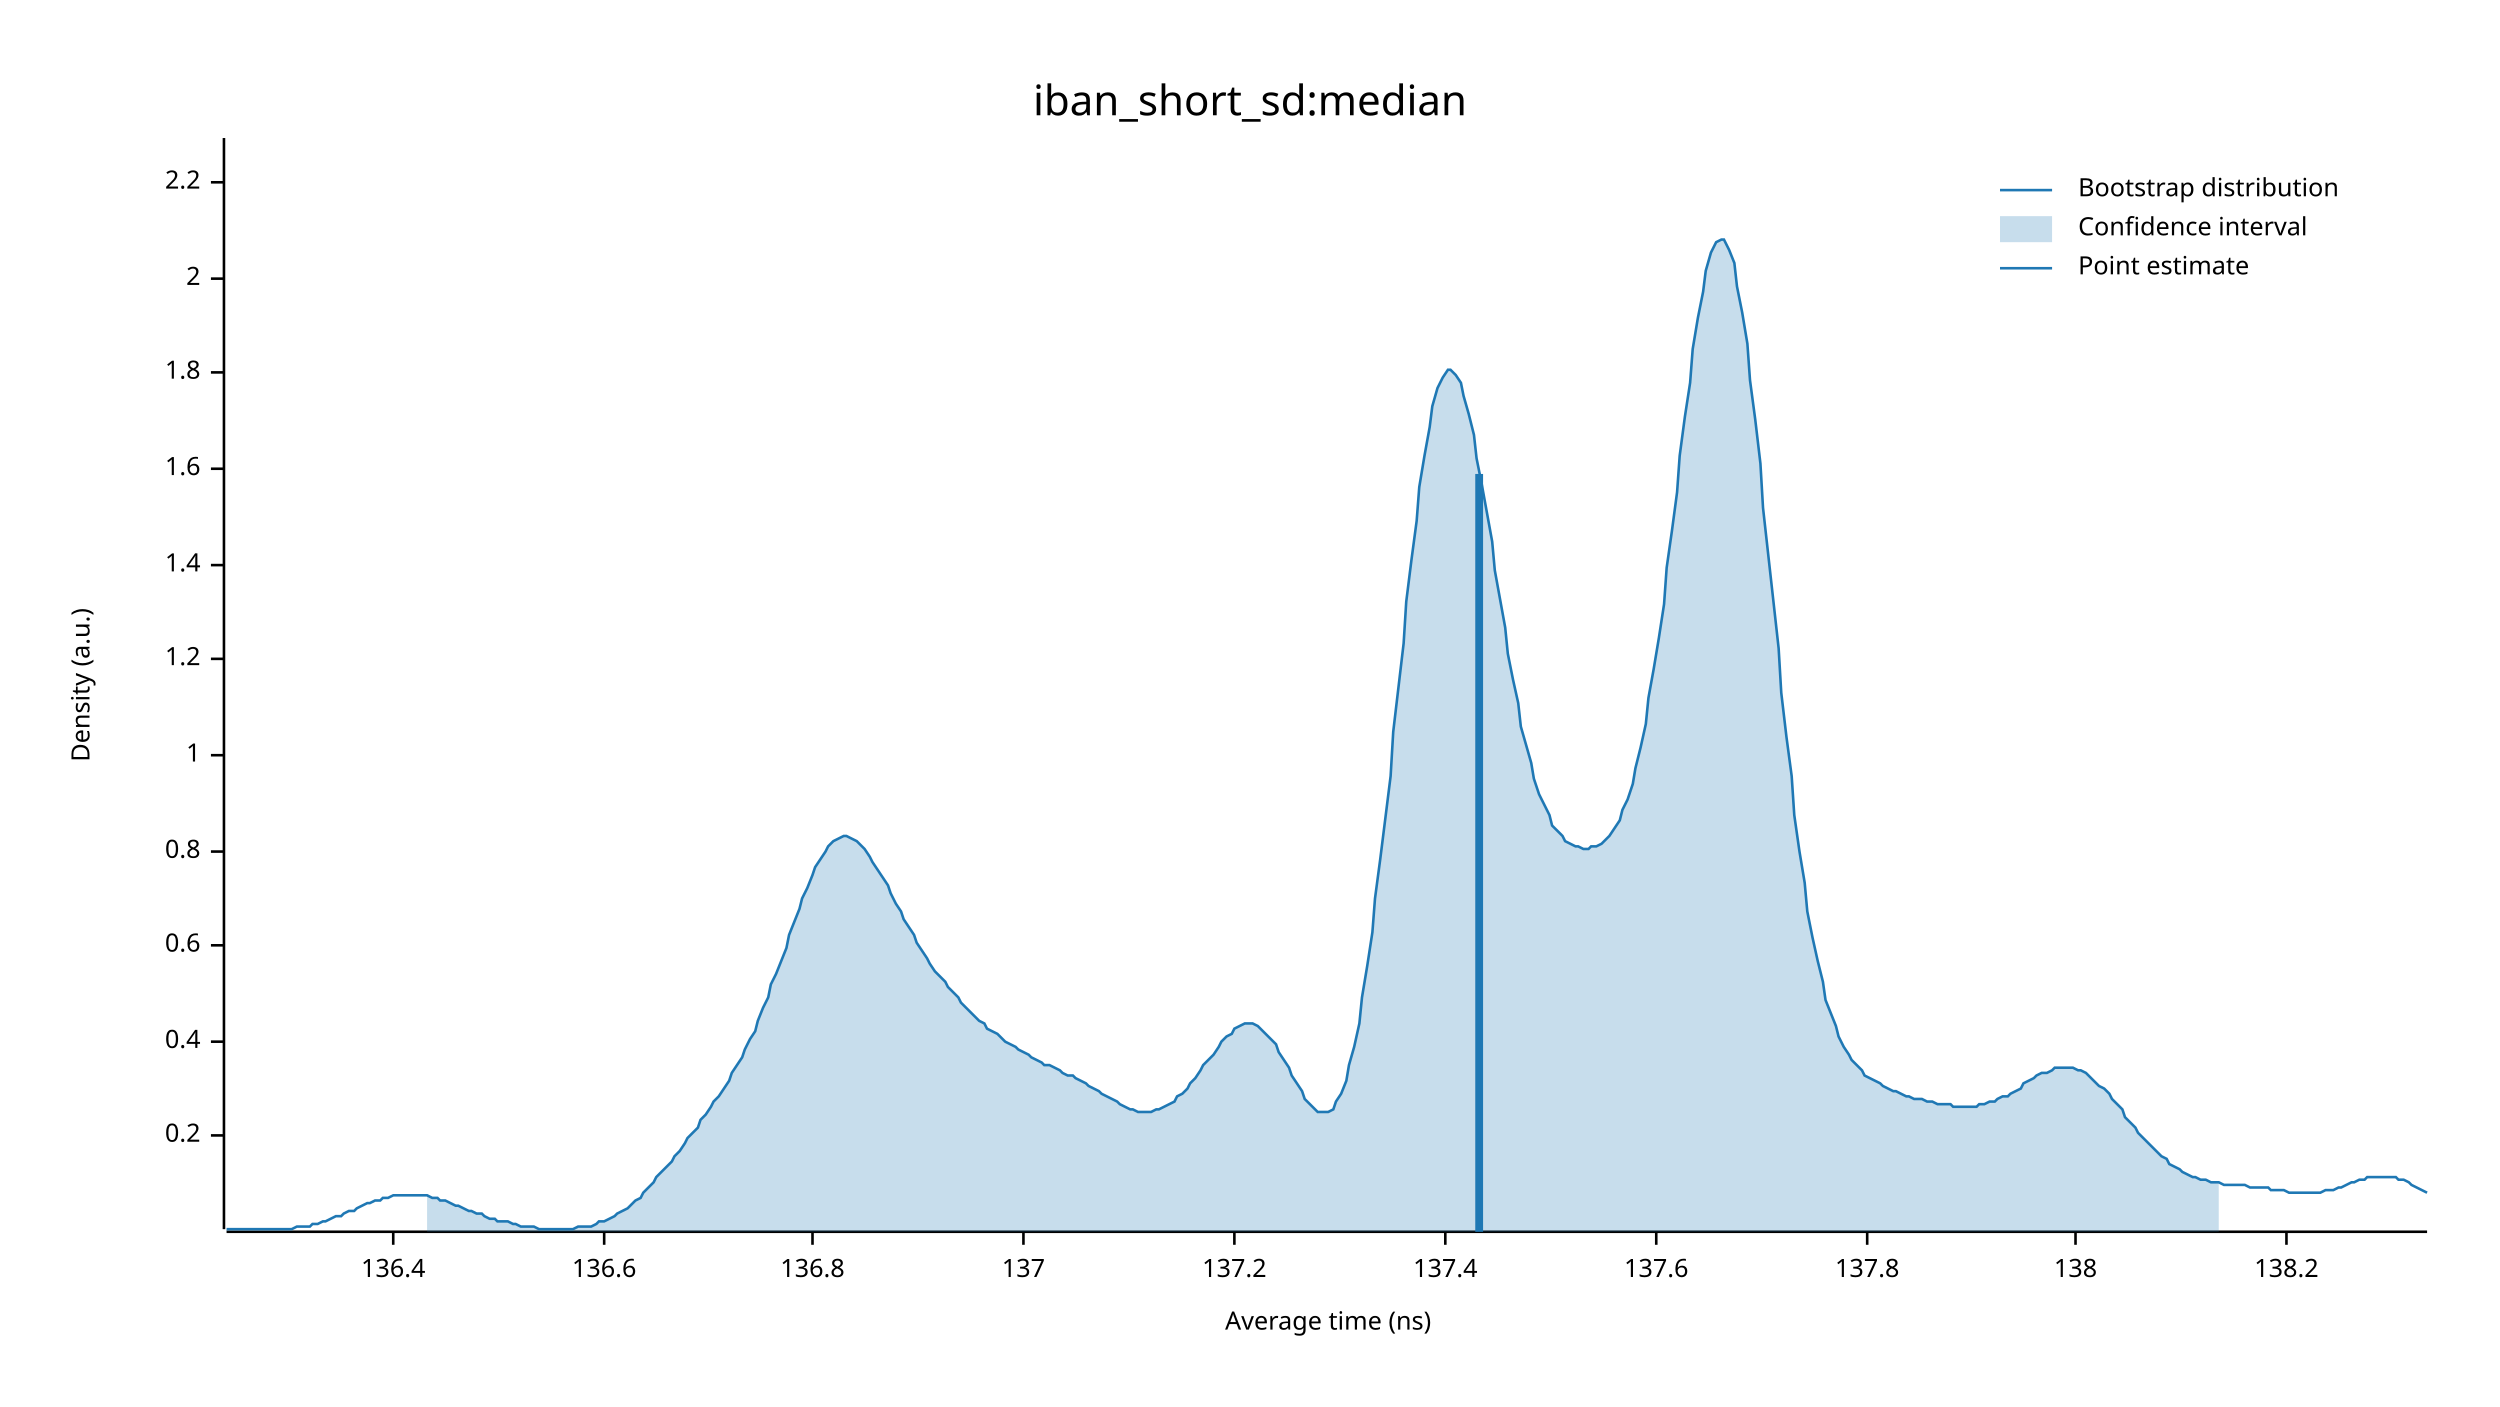
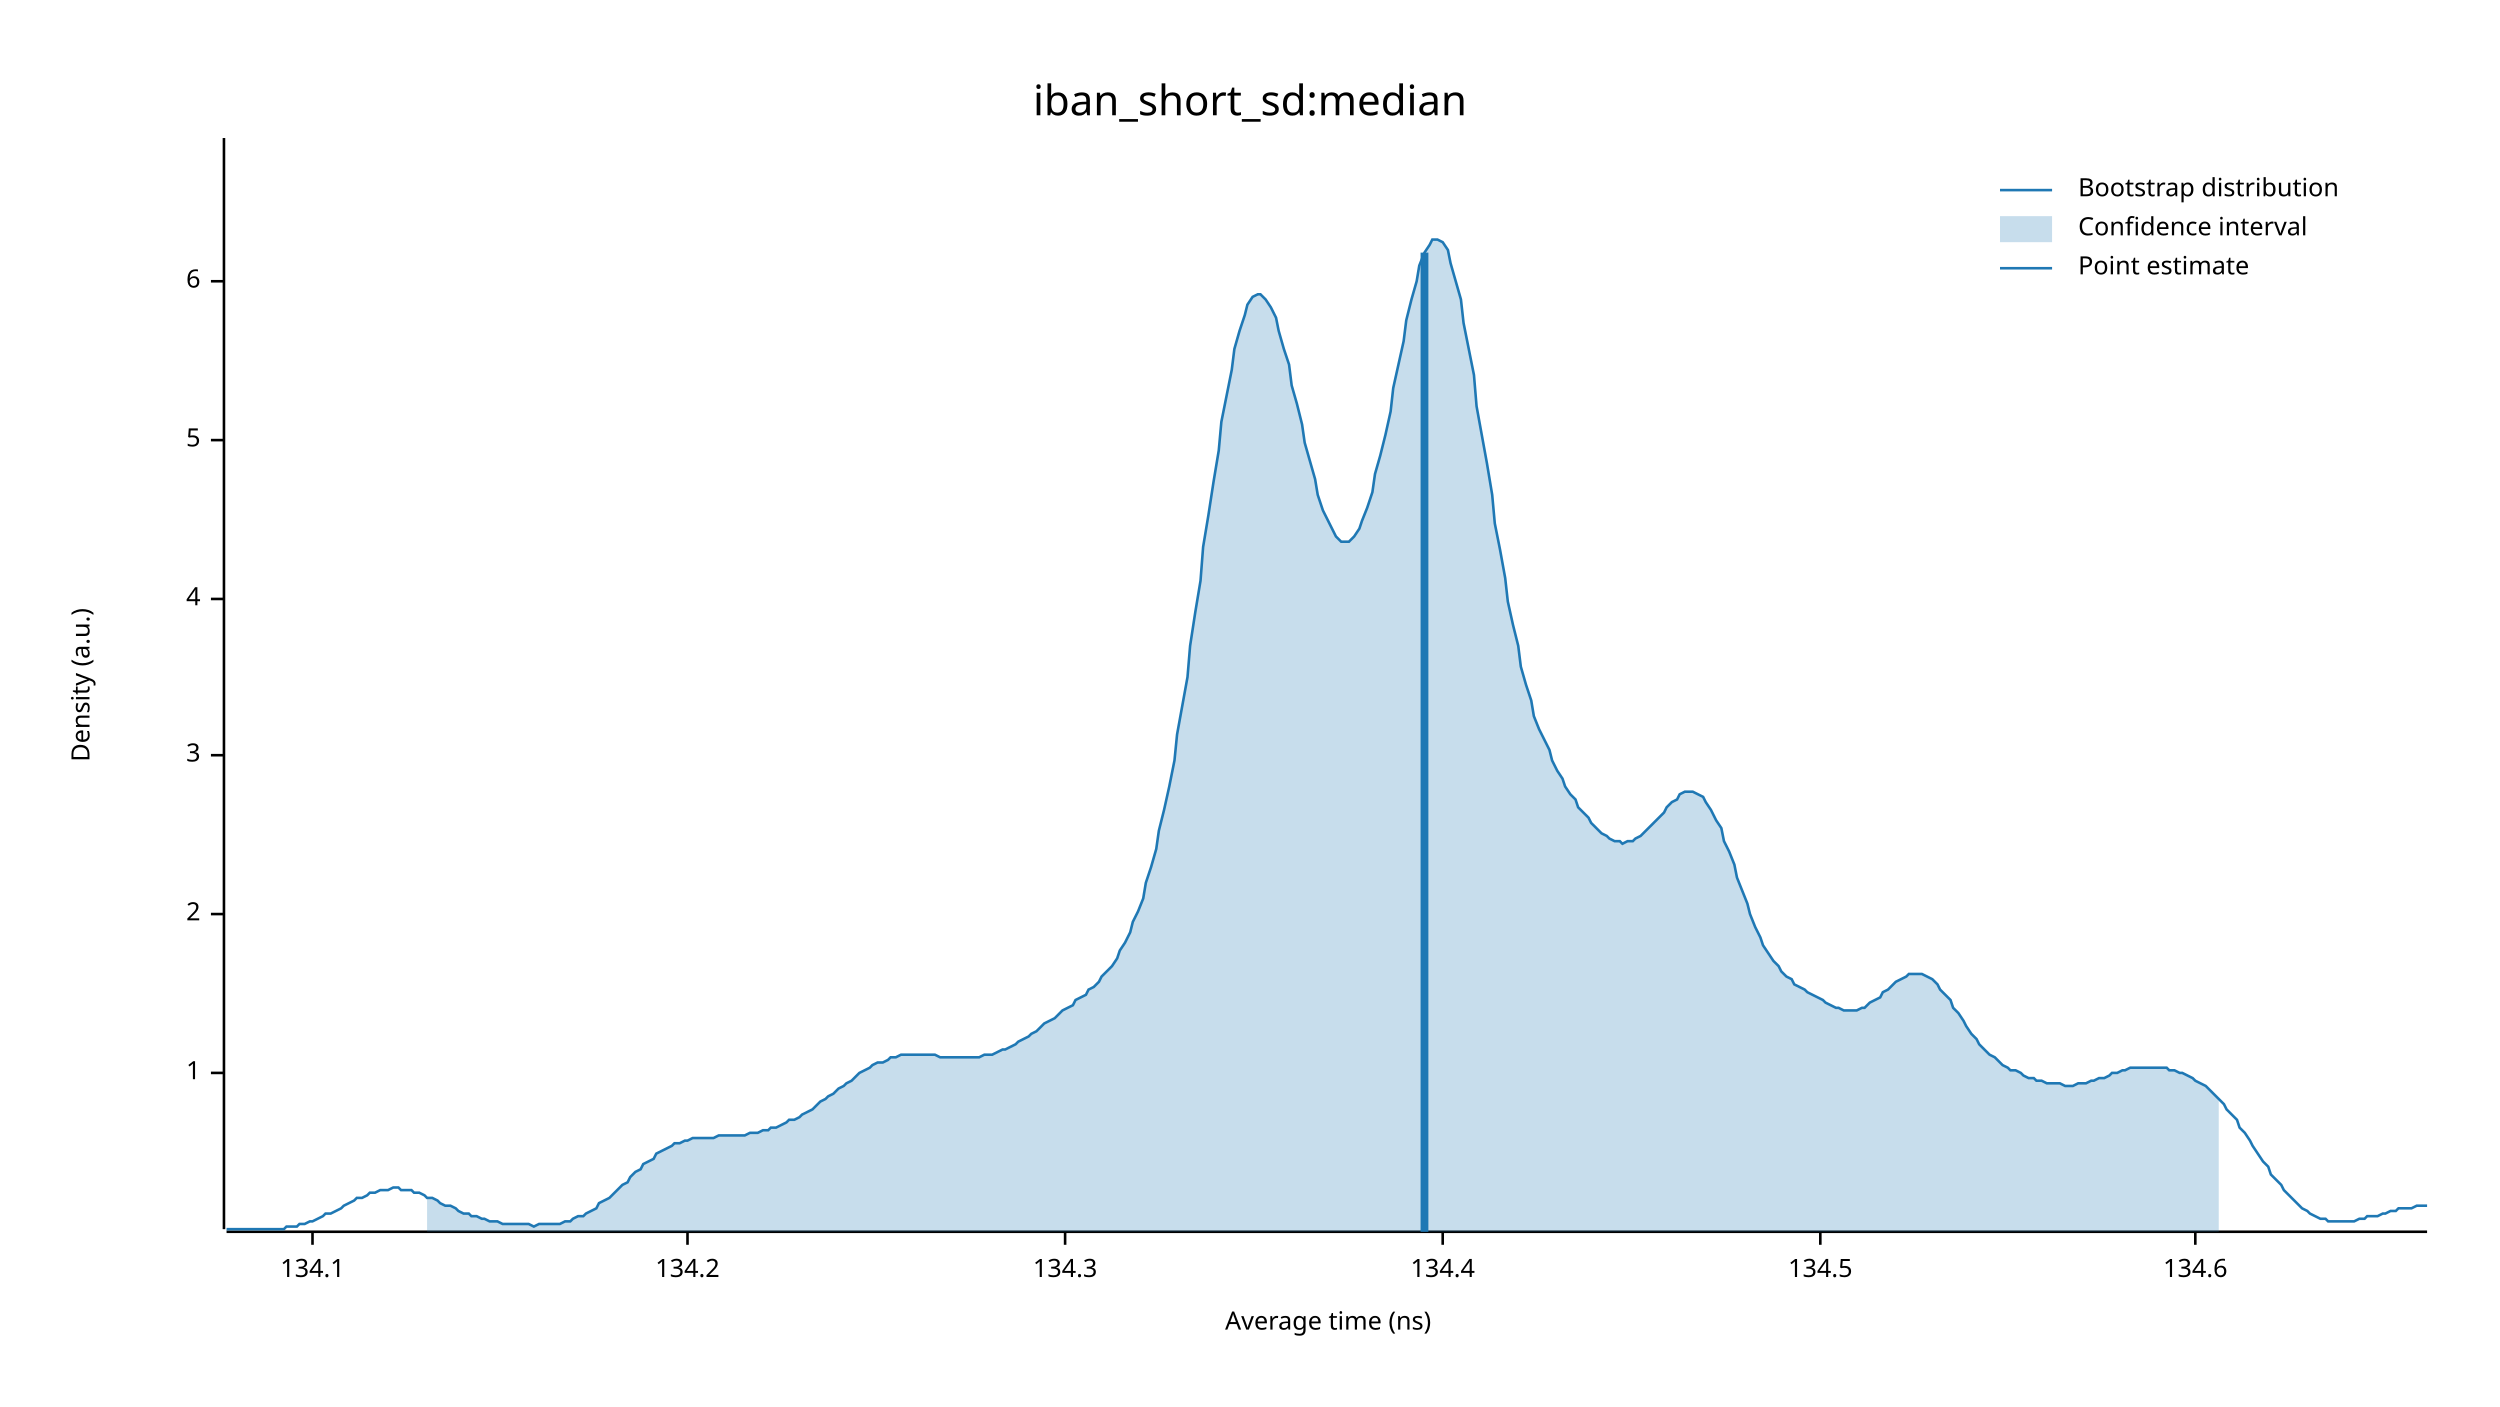
<svg xmlns="http://www.w3.org/2000/svg" width="960" height="540" viewBox="0 0 960 540">
  <text x="480" y="32" dy="0.76em" text-anchor="middle" font-family="sans-serif" font-size="16.129" opacity="1" fill="#000000">
iban_short_sd:median
</text>
  <text x="27" y="263" dy="0.76em" text-anchor="middle" font-family="sans-serif" font-size="9.677" opacity="1" fill="#000000" transform="rotate(270, 27, 263)">
Density (a.u.)
</text>
  <text x="510" y="513" dy="-0.5ex" text-anchor="middle" font-family="sans-serif" font-size="9.677" opacity="1" fill="#000000">
Average time (ns)
</text>
  <polyline fill="none" opacity="1" stroke="#000000" stroke-width="1" points="86,53 86,472 " />
-   <text x="77" y="436" dy="0.5ex" text-anchor="end" font-family="sans-serif" font-size="9.677" opacity="1" fill="#000000">
- 0.2
- </text>
-   <polyline fill="none" opacity="1" stroke="#000000" stroke-width="1" points="81,436 86,436 " />
-   <text x="77" y="400" dy="0.5ex" text-anchor="end" font-family="sans-serif" font-size="9.677" opacity="1" fill="#000000">
- 0.4
- </text>
-   <polyline fill="none" opacity="1" stroke="#000000" stroke-width="1" points="81,400 86,400 " />
-   <text x="77" y="363" dy="0.5ex" text-anchor="end" font-family="sans-serif" font-size="9.677" opacity="1" fill="#000000">
- 0.6
- </text>
-   <polyline fill="none" opacity="1" stroke="#000000" stroke-width="1" points="81,363 86,363 " />
-   <text x="77" y="327" dy="0.5ex" text-anchor="end" font-family="sans-serif" font-size="9.677" opacity="1" fill="#000000">
- 0.8
- </text>
-   <polyline fill="none" opacity="1" stroke="#000000" stroke-width="1" points="81,327 86,327 " />
-   <text x="77" y="290" dy="0.5ex" text-anchor="end" font-family="sans-serif" font-size="9.677" opacity="1" fill="#000000">
+   <text x="77" y="412" dy="0.5ex" text-anchor="end" font-family="sans-serif" font-size="9.677" opacity="1" fill="#000000">
1
</text>
-   <polyline fill="none" opacity="1" stroke="#000000" stroke-width="1" points="81,290 86,290 " />
-   <text x="77" y="253" dy="0.5ex" text-anchor="end" font-family="sans-serif" font-size="9.677" opacity="1" fill="#000000">
- 1.2
- </text>
-   <polyline fill="none" opacity="1" stroke="#000000" stroke-width="1" points="81,253 86,253 " />
-   <text x="77" y="217" dy="0.5ex" text-anchor="end" font-family="sans-serif" font-size="9.677" opacity="1" fill="#000000">
- 1.4
- </text>
-   <polyline fill="none" opacity="1" stroke="#000000" stroke-width="1" points="81,217 86,217 " />
-   <text x="77" y="180" dy="0.5ex" text-anchor="end" font-family="sans-serif" font-size="9.677" opacity="1" fill="#000000">
- 1.6
- </text>
-   <polyline fill="none" opacity="1" stroke="#000000" stroke-width="1" points="81,180 86,180 " />
-   <text x="77" y="143" dy="0.5ex" text-anchor="end" font-family="sans-serif" font-size="9.677" opacity="1" fill="#000000">
- 1.8
- </text>
-   <polyline fill="none" opacity="1" stroke="#000000" stroke-width="1" points="81,143 86,143 " />
-   <text x="77" y="107" dy="0.5ex" text-anchor="end" font-family="sans-serif" font-size="9.677" opacity="1" fill="#000000">
+   <polyline fill="none" opacity="1" stroke="#000000" stroke-width="1" points="81,412 86,412 " />
+   <text x="77" y="351" dy="0.5ex" text-anchor="end" font-family="sans-serif" font-size="9.677" opacity="1" fill="#000000">
2
</text>
-   <polyline fill="none" opacity="1" stroke="#000000" stroke-width="1" points="81,107 86,107 " />
-   <text x="77" y="70" dy="0.5ex" text-anchor="end" font-family="sans-serif" font-size="9.677" opacity="1" fill="#000000">
- 2.2
+   <polyline fill="none" opacity="1" stroke="#000000" stroke-width="1" points="81,351 86,351 " />
+   <text x="77" y="290" dy="0.5ex" text-anchor="end" font-family="sans-serif" font-size="9.677" opacity="1" fill="#000000">
+ 3
</text>
-   <polyline fill="none" opacity="1" stroke="#000000" stroke-width="1" points="81,70 86,70 " />
+   <polyline fill="none" opacity="1" stroke="#000000" stroke-width="1" points="81,290 86,290 " />
+   <text x="77" y="230" dy="0.5ex" text-anchor="end" font-family="sans-serif" font-size="9.677" opacity="1" fill="#000000">
+ 4
+ </text>
+   <polyline fill="none" opacity="1" stroke="#000000" stroke-width="1" points="81,230 86,230 " />
+   <text x="77" y="169" dy="0.5ex" text-anchor="end" font-family="sans-serif" font-size="9.677" opacity="1" fill="#000000">
+ 5
+ </text>
+   <polyline fill="none" opacity="1" stroke="#000000" stroke-width="1" points="81,169 86,169 " />
+   <text x="77" y="108" dy="0.5ex" text-anchor="end" font-family="sans-serif" font-size="9.677" opacity="1" fill="#000000">
+ 6
+ </text>
+   <polyline fill="none" opacity="1" stroke="#000000" stroke-width="1" points="81,108 86,108 " />
  <polyline fill="none" opacity="1" stroke="#000000" stroke-width="1" points="87,473 932,473 " />
-   <text x="151" y="483" dy="0.76em" text-anchor="middle" font-family="sans-serif" font-size="9.677" opacity="1" fill="#000000">
- 136.4
+   <text x="120" y="483" dy="0.76em" text-anchor="middle" font-family="sans-serif" font-size="9.677" opacity="1" fill="#000000">
+ 134.1
</text>
-   <polyline fill="none" opacity="1" stroke="#000000" stroke-width="1" points="151,473 151,478 " />
-   <text x="232" y="483" dy="0.76em" text-anchor="middle" font-family="sans-serif" font-size="9.677" opacity="1" fill="#000000">
- 136.6
+   <polyline fill="none" opacity="1" stroke="#000000" stroke-width="1" points="120,473 120,478 " />
+   <text x="264" y="483" dy="0.76em" text-anchor="middle" font-family="sans-serif" font-size="9.677" opacity="1" fill="#000000">
+ 134.2
</text>
-   <polyline fill="none" opacity="1" stroke="#000000" stroke-width="1" points="232,473 232,478 " />
-   <text x="312" y="483" dy="0.76em" text-anchor="middle" font-family="sans-serif" font-size="9.677" opacity="1" fill="#000000">
- 136.8
+   <polyline fill="none" opacity="1" stroke="#000000" stroke-width="1" points="264,473 264,478 " />
+   <text x="409" y="483" dy="0.76em" text-anchor="middle" font-family="sans-serif" font-size="9.677" opacity="1" fill="#000000">
+ 134.3
</text>
-   <polyline fill="none" opacity="1" stroke="#000000" stroke-width="1" points="312,473 312,478 " />
-   <text x="393" y="483" dy="0.76em" text-anchor="middle" font-family="sans-serif" font-size="9.677" opacity="1" fill="#000000">
- 137
+   <polyline fill="none" opacity="1" stroke="#000000" stroke-width="1" points="409,473 409,478 " />
+   <text x="554" y="483" dy="0.76em" text-anchor="middle" font-family="sans-serif" font-size="9.677" opacity="1" fill="#000000">
+ 134.4
</text>
-   <polyline fill="none" opacity="1" stroke="#000000" stroke-width="1" points="393,473 393,478 " />
-   <text x="474" y="483" dy="0.76em" text-anchor="middle" font-family="sans-serif" font-size="9.677" opacity="1" fill="#000000">
- 137.2
+   <polyline fill="none" opacity="1" stroke="#000000" stroke-width="1" points="554,473 554,478 " />
+   <text x="699" y="483" dy="0.76em" text-anchor="middle" font-family="sans-serif" font-size="9.677" opacity="1" fill="#000000">
+ 134.5
</text>
-   <polyline fill="none" opacity="1" stroke="#000000" stroke-width="1" points="474,473 474,478 " />
-   <text x="555" y="483" dy="0.76em" text-anchor="middle" font-family="sans-serif" font-size="9.677" opacity="1" fill="#000000">
- 137.4
+   <polyline fill="none" opacity="1" stroke="#000000" stroke-width="1" points="699,473 699,478 " />
+   <text x="843" y="483" dy="0.76em" text-anchor="middle" font-family="sans-serif" font-size="9.677" opacity="1" fill="#000000">
+ 134.6
</text>
-   <polyline fill="none" opacity="1" stroke="#000000" stroke-width="1" points="555,473 555,478 " />
-   <text x="636" y="483" dy="0.76em" text-anchor="middle" font-family="sans-serif" font-size="9.677" opacity="1" fill="#000000">
- 137.6
- </text>
-   <polyline fill="none" opacity="1" stroke="#000000" stroke-width="1" points="636,473 636,478 " />
-   <text x="717" y="483" dy="0.76em" text-anchor="middle" font-family="sans-serif" font-size="9.677" opacity="1" fill="#000000">
- 137.8
- </text>
-   <polyline fill="none" opacity="1" stroke="#000000" stroke-width="1" points="717,473 717,478 " />
-   <text x="797" y="483" dy="0.76em" text-anchor="middle" font-family="sans-serif" font-size="9.677" opacity="1" fill="#000000">
- 138
- </text>
-   <polyline fill="none" opacity="1" stroke="#000000" stroke-width="1" points="797,473 797,478 " />
-   <text x="878" y="483" dy="0.76em" text-anchor="middle" font-family="sans-serif" font-size="9.677" opacity="1" fill="#000000">
- 138.2
- </text>
-   <polyline fill="none" opacity="1" stroke="#000000" stroke-width="1" points="878,473 878,478 " />
-   <polyline fill="none" opacity="1" stroke="#1F78B4" stroke-width="1" points="87,472 88,472 90,472 92,472 93,472 95,472 97,472 98,472 100,472 102,472 103,472 105,472 107,472 109,472 110,472 112,472 114,471 115,471 117,471 119,471 120,470 122,470 124,469 125,469 127,468 129,467 131,467 132,466 134,465 136,465 137,464 139,463 141,462 142,462 144,461 146,461 147,460 149,460 151,459 153,459 154,459 156,459 158,459 159,459 161,459 163,459 164,459 166,460 168,460 169,461 171,461 173,462 175,463 176,463 178,464 180,465 181,465 183,466 185,466 186,467 188,468 190,468 191,469 193,469 195,469 197,470 198,470 200,471 202,471 203,471 205,471 207,472 208,472 210,472 212,472 214,472 215,472 217,472 219,472 220,472 222,471 224,471 225,471 227,471 229,470 230,469 232,469 234,468 236,467 237,466 239,465 241,464 242,463 244,461 246,460 247,458 249,456 251,454 252,452 254,450 256,448 258,446 259,444 261,442 263,439 264,437 266,435 268,433 269,430 271,428 273,425 274,423 276,421 278,418 280,415 281,412 283,409 285,406 286,403 288,399 290,396 291,392 293,387 295,383 296,378 298,374 300,369 302,364 303,359 305,354 307,349 308,345 310,341 312,336 313,333 315,330 317,327 318,325 320,323 322,322 324,321 325,321 327,322 329,323 330,324 332,326 334,329 335,331 337,334 339,337 341,340 342,343 344,347 346,350 347,353 349,356 351,359 352,362 354,365 356,368 357,370 359,373 361,375 363,377 364,379 366,381 368,383 369,385 371,387 373,389 374,390 376,392 378,393 379,395 381,396 383,397 385,399 386,400 388,401 390,402 391,403 393,404 395,405 396,406 398,407 400,408 401,409 403,409 405,410 407,411 408,412 410,413 412,413 413,414 415,415 417,416 418,417 420,418 422,419 423,420 425,421 427,422 429,423 430,424 432,425 434,426 435,426 437,427 439,427 440,427 442,427 444,426 445,426 447,425 449,424 451,423 452,421 454,420 456,418 457,416 459,414 461,411 462,409 464,407 466,405 468,402 469,400 471,398 473,397 474,395 476,394 478,393 479,393 481,393 483,394 484,395 486,397 488,399 490,401 491,404 493,407 495,410 496,413 498,416 500,419 501,422 503,424 505,426 506,427 508,427 510,427 512,426 513,423 515,420 517,415 518,409 520,402 522,393 523,383 525,371 527,358 528,345 530,330 532,314 534,298 535,281 537,264 539,247 540,231 542,215 544,200 545,187 547,175 549,164 550,156 552,149 554,145 556,142 557,142 559,144 561,147 562,152 564,159 566,167 567,176 569,186 571,197 573,208 574,219 576,230 578,241 579,251 581,261 583,270 584,279 586,286 588,293 589,299 591,305 593,309 595,313 596,317 598,319 600,321 601,323 603,324 605,325 606,325 608,326 610,326 611,325 613,325 615,324 617,322 618,321 620,318 622,315 623,311 625,307 627,301 628,295 630,287 632,278 633,268 635,257 637,245 639,232 640,218 642,204 644,189 645,175 647,160 649,147 650,134 652,122 654,112 655,104 657,97 659,93 661,92 662,92 664,96 666,101 667,110 669,120 671,132 672,146 674,161 676,178 677,195 679,213 681,231 683,249 684,266 686,283 688,298 689,313 691,327 693,339 694,350 696,360 698,369 700,377 701,384 703,389 705,394 706,398 708,402 710,405 711,407 713,409 715,411 716,413 718,414 720,415 722,416 723,417 725,418 727,419 728,419 730,420 732,421 733,421 735,422 737,422 738,422 740,423 742,423 744,424 745,424 747,424 749,424 750,425 752,425 754,425 755,425 757,425 759,425 760,424 762,424 764,423 766,423 767,422 769,421 771,421 772,420 774,419 776,418 777,416 779,415 781,414 782,413 784,412 786,412 788,411 789,410 791,410 793,410 794,410 796,410 798,411 799,411 801,412 803,414 804,415 806,417 808,418 810,420 811,422 813,424 815,426 816,429 818,431 820,433 821,435 823,437 825,439 827,441 828,442 830,444 832,445 833,447 835,448 837,449 838,450 840,451 842,452 843,452 845,453 847,453 849,454 850,454 852,454 854,455 855,455 857,455 859,455 860,455 862,455 864,456 865,456 867,456 869,456 871,456 872,457 874,457 876,457 877,457 879,458 881,458 882,458 884,458 886,458 887,458 889,458 891,458 893,457 894,457 896,457 898,456 899,456 901,455 903,454 904,454 906,453 908,453 909,452 911,452 913,452 915,452 916,452 918,452 920,452 921,453 923,453 925,454 926,455 928,456 930,457 932,458 " />
-   <polygon opacity="0.25" fill="#1F78B4" points="164,459 166,460 168,460 169,461 171,461 173,462 175,463 176,463 178,464 180,465 181,465 183,466 185,466 186,467 188,468 190,468 191,469 193,469 195,469 197,470 198,470 200,471 202,471 203,471 205,471 207,472 208,472 210,472 212,472 214,472 215,472 217,472 219,472 220,472 222,471 224,471 225,471 227,471 229,470 230,469 232,469 234,468 236,467 237,466 239,465 241,464 242,463 244,461 246,460 247,458 249,456 251,454 252,452 254,450 256,448 258,446 259,444 261,442 263,439 264,437 266,435 268,433 269,430 271,428 273,425 274,423 276,421 278,418 280,415 281,412 283,409 285,406 286,403 288,399 290,396 291,392 293,387 295,383 296,378 298,374 300,369 302,364 303,359 305,354 307,349 308,345 310,341 312,336 313,333 315,330 317,327 318,325 320,323 322,322 324,321 325,321 327,322 329,323 330,324 332,326 334,329 335,331 337,334 339,337 341,340 342,343 344,347 346,350 347,353 349,356 351,359 352,362 354,365 356,368 357,370 359,373 361,375 363,377 364,379 366,381 368,383 369,385 371,387 373,389 374,390 376,392 378,393 379,395 381,396 383,397 385,399 386,400 388,401 390,402 391,403 393,404 395,405 396,406 398,407 400,408 401,409 403,409 405,410 407,411 408,412 410,413 412,413 413,414 415,415 417,416 418,417 420,418 422,419 423,420 425,421 427,422 429,423 430,424 432,425 434,426 435,426 437,427 439,427 440,427 442,427 444,426 445,426 447,425 449,424 451,423 452,421 454,420 456,418 457,416 459,414 461,411 462,409 464,407 466,405 468,402 469,400 471,398 473,397 474,395 476,394 478,393 479,393 481,393 483,394 484,395 486,397 488,399 490,401 491,404 493,407 495,410 496,413 498,416 500,419 501,422 503,424 505,426 506,427 508,427 510,427 512,426 513,423 515,420 517,415 518,409 520,402 522,393 523,383 525,371 527,358 528,345 530,330 532,314 534,298 535,281 537,264 539,247 540,231 542,215 544,200 545,187 547,175 549,164 550,156 552,149 554,145 556,142 557,142 559,144 561,147 562,152 564,159 566,167 567,176 569,186 571,197 573,208 574,219 576,230 578,241 579,251 581,261 583,270 584,279 586,286 588,293 589,299 591,305 593,309 595,313 596,317 598,319 600,321 601,323 603,324 605,325 606,325 608,326 610,326 611,325 613,325 615,324 617,322 618,321 620,318 622,315 623,311 625,307 627,301 628,295 630,287 632,278 633,268 635,257 637,245 639,232 640,218 642,204 644,189 645,175 647,160 649,147 650,134 652,122 654,112 655,104 657,97 659,93 661,92 662,92 664,96 666,101 667,110 669,120 671,132 672,146 674,161 676,178 677,195 679,213 681,231 683,249 684,266 686,283 688,298 689,313 691,327 693,339 694,350 696,360 698,369 700,377 701,384 703,389 705,394 706,398 708,402 710,405 711,407 713,409 715,411 716,413 718,414 720,415 722,416 723,417 725,418 727,419 728,419 730,420 732,421 733,421 735,422 737,422 738,422 740,423 742,423 744,424 745,424 747,424 749,424 750,425 752,425 754,425 755,425 757,425 759,425 760,424 762,424 764,423 766,423 767,422 769,421 771,421 772,420 774,419 776,418 777,416 779,415 781,414 782,413 784,412 786,412 788,411 789,410 791,410 793,410 794,410 796,410 798,411 799,411 801,412 803,414 804,415 806,417 808,418 810,420 811,422 813,424 815,426 816,429 818,431 820,433 821,435 823,437 825,439 827,441 828,442 830,444 832,445 833,447 835,448 837,449 838,450 840,451 842,452 843,452 845,453 847,453 849,454 850,454 852,454 852,473 164,473 " />
-   <polyline fill="none" opacity="1" stroke="#1F78B4" stroke-width="3" points="568,473 568,182 " />
+   <polyline fill="none" opacity="1" stroke="#000000" stroke-width="1" points="843,473 843,478 " />
+   <polyline fill="none" opacity="1" stroke="#1F78B4" stroke-width="1" points="87,472 88,472 90,472 92,472 93,472 95,472 97,472 98,472 100,472 102,472 103,472 105,472 107,472 109,472 110,471 112,471 114,471 115,470 117,470 119,469 120,469 122,468 124,467 125,466 127,466 129,465 131,464 132,463 134,462 136,461 137,460 139,460 141,459 142,458 144,458 146,457 147,457 149,457 151,456 153,456 154,457 156,457 158,457 159,458 161,458 163,459 164,460 166,460 168,461 169,462 171,463 173,463 175,464 176,465 178,466 180,466 181,467 183,467 185,468 186,468 188,469 190,469 191,469 193,470 195,470 197,470 198,470 200,470 202,470 203,470 205,471 207,470 208,470 210,470 212,470 214,470 215,470 217,469 219,469 220,468 222,467 224,467 225,466 227,465 229,464 230,462 232,461 234,460 236,458 237,457 239,455 241,454 242,452 244,450 246,449 247,447 249,446 251,445 252,443 254,442 256,441 258,440 259,439 261,439 263,438 264,438 266,437 268,437 269,437 271,437 273,437 274,437 276,436 278,436 280,436 281,436 283,436 285,436 286,436 288,435 290,435 291,435 293,434 295,434 296,433 298,433 300,432 302,431 303,430 305,430 307,429 308,428 310,427 312,426 313,425 315,423 317,422 318,421 320,420 322,418 324,417 325,416 327,415 329,413 330,412 332,411 334,410 335,409 337,408 339,408 341,407 342,406 344,406 346,405 347,405 349,405 351,405 352,405 354,405 356,405 357,405 359,405 361,406 363,406 364,406 366,406 368,406 369,406 371,406 373,406 374,406 376,406 378,405 379,405 381,405 383,404 385,403 386,403 388,402 390,401 391,400 393,399 395,398 396,397 398,396 400,394 401,393 403,392 405,391 407,389 408,388 410,387 412,386 413,384 415,383 417,382 418,380 420,379 422,377 423,375 425,373 427,371 429,368 430,365 432,362 434,358 435,354 437,350 439,345 440,339 442,333 444,326 445,319 447,311 449,302 451,292 452,282 454,271 456,260 457,248 459,235 461,223 462,210 464,198 466,185 468,173 469,162 471,152 473,142 474,134 476,127 478,121 479,117 481,114 483,113 484,113 486,115 488,118 490,122 491,127 493,134 495,140 496,148 498,155 500,163 501,170 503,177 505,184 506,190 508,196 510,200 512,204 513,206 515,208 517,208 518,208 520,206 522,203 523,200 525,195 527,189 528,182 530,175 532,167 534,158 535,149 537,140 539,131 540,123 542,115 544,108 545,102 547,97 549,94 550,92 552,92 554,93 556,96 557,101 559,108 561,115 562,124 564,134 566,144 567,156 569,167 571,178 573,190 574,201 576,211 578,222 579,231 581,240 583,248 584,256 586,263 588,269 589,275 591,280 593,284 595,288 596,292 598,296 600,299 601,302 603,305 605,307 606,310 608,312 610,314 611,316 613,318 615,320 617,321 618,322 620,323 622,323 623,324 625,323 627,323 628,322 630,321 632,319 633,318 635,316 637,314 639,312 640,310 642,308 644,307 645,305 647,304 649,304 650,304 652,305 654,306 655,308 657,311 659,315 661,318 662,323 664,327 666,332 667,337 669,342 671,347 672,351 674,356 676,360 677,363 679,366 681,369 683,371 684,373 686,375 688,376 689,378 691,379 693,380 694,381 696,382 698,383 700,384 701,385 703,386 705,387 706,387 708,388 710,388 711,388 713,388 715,387 716,387 718,385 720,384 722,383 723,381 725,380 727,378 728,377 730,376 732,375 733,374 735,374 737,374 738,374 740,375 742,376 744,378 745,380 747,382 749,384 750,387 752,389 754,392 755,394 757,397 759,399 760,401 762,403 764,405 766,406 767,407 769,409 771,410 772,411 774,411 776,412 777,413 779,414 781,414 782,415 784,415 786,416 788,416 789,416 791,416 793,417 794,417 796,417 798,416 799,416 801,416 803,415 804,415 806,414 808,414 810,413 811,412 813,412 815,411 816,411 818,410 820,410 821,410 823,410 825,410 827,410 828,410 830,410 832,410 833,411 835,411 837,412 838,412 840,413 842,414 843,415 845,416 847,417 849,419 850,420 852,422 854,424 855,426 857,428 859,430 860,433 862,435 864,438 865,440 867,443 869,446 871,448 872,451 874,453 876,455 877,457 879,459 881,461 882,462 884,464 886,465 887,466 889,467 891,468 893,468 894,469 896,469 898,469 899,469 901,469 903,469 904,469 906,468 908,468 909,467 911,467 913,467 915,466 916,466 918,465 920,465 921,464 923,464 925,464 926,464 928,463 930,463 932,463 " />
+   <polygon opacity="0.25" fill="#1F78B4" points="164,460 166,460 168,461 169,462 171,463 173,463 175,464 176,465 178,466 180,466 181,467 183,467 185,468 186,468 188,469 190,469 191,469 193,470 195,470 197,470 198,470 200,470 202,470 203,470 205,471 207,470 208,470 210,470 212,470 214,470 215,470 217,469 219,469 220,468 222,467 224,467 225,466 227,465 229,464 230,462 232,461 234,460 236,458 237,457 239,455 241,454 242,452 244,450 246,449 247,447 249,446 251,445 252,443 254,442 256,441 258,440 259,439 261,439 263,438 264,438 266,437 268,437 269,437 271,437 273,437 274,437 276,436 278,436 280,436 281,436 283,436 285,436 286,436 288,435 290,435 291,435 293,434 295,434 296,433 298,433 300,432 302,431 303,430 305,430 307,429 308,428 310,427 312,426 313,425 315,423 317,422 318,421 320,420 322,418 324,417 325,416 327,415 329,413 330,412 332,411 334,410 335,409 337,408 339,408 341,407 342,406 344,406 346,405 347,405 349,405 351,405 352,405 354,405 356,405 357,405 359,405 361,406 363,406 364,406 366,406 368,406 369,406 371,406 373,406 374,406 376,406 378,405 379,405 381,405 383,404 385,403 386,403 388,402 390,401 391,400 393,399 395,398 396,397 398,396 400,394 401,393 403,392 405,391 407,389 408,388 410,387 412,386 413,384 415,383 417,382 418,380 420,379 422,377 423,375 425,373 427,371 429,368 430,365 432,362 434,358 435,354 437,350 439,345 440,339 442,333 444,326 445,319 447,311 449,302 451,292 452,282 454,271 456,260 457,248 459,235 461,223 462,210 464,198 466,185 468,173 469,162 471,152 473,142 474,134 476,127 478,121 479,117 481,114 483,113 484,113 486,115 488,118 490,122 491,127 493,134 495,140 496,148 498,155 500,163 501,170 503,177 505,184 506,190 508,196 510,200 512,204 513,206 515,208 517,208 518,208 520,206 522,203 523,200 525,195 527,189 528,182 530,175 532,167 534,158 535,149 537,140 539,131 540,123 542,115 544,108 545,102 547,97 549,94 550,92 552,92 554,93 556,96 557,101 559,108 561,115 562,124 564,134 566,144 567,156 569,167 571,178 573,190 574,201 576,211 578,222 579,231 581,240 583,248 584,256 586,263 588,269 589,275 591,280 593,284 595,288 596,292 598,296 600,299 601,302 603,305 605,307 606,310 608,312 610,314 611,316 613,318 615,320 617,321 618,322 620,323 622,323 623,324 625,323 627,323 628,322 630,321 632,319 633,318 635,316 637,314 639,312 640,310 642,308 644,307 645,305 647,304 649,304 650,304 652,305 654,306 655,308 657,311 659,315 661,318 662,323 664,327 666,332 667,337 669,342 671,347 672,351 674,356 676,360 677,363 679,366 681,369 683,371 684,373 686,375 688,376 689,378 691,379 693,380 694,381 696,382 698,383 700,384 701,385 703,386 705,387 706,387 708,388 710,388 711,388 713,388 715,387 716,387 718,385 720,384 722,383 723,381 725,380 727,378 728,377 730,376 732,375 733,374 735,374 737,374 738,374 740,375 742,376 744,378 745,380 747,382 749,384 750,387 752,389 754,392 755,394 757,397 759,399 760,401 762,403 764,405 766,406 767,407 769,409 771,410 772,411 774,411 776,412 777,413 779,414 781,414 782,415 784,415 786,416 788,416 789,416 791,416 793,417 794,417 796,417 798,416 799,416 801,416 803,415 804,415 806,414 808,414 810,413 811,412 813,412 815,411 816,411 818,410 820,410 821,410 823,410 825,410 827,410 828,410 830,410 832,410 833,411 835,411 837,412 838,412 840,413 842,414 843,415 845,416 847,417 849,419 850,420 852,422 852,473 164,473 " />
+   <polyline fill="none" opacity="1" stroke="#1F78B4" stroke-width="3" points="547,473 547,97 " />
  <text x="798" y="68" dy="0.76em" text-anchor="start" font-family="sans-serif" font-size="9.677" opacity="1" fill="#000000">
Bootstrap distribution
</text>
  <text x="798" y="83" dy="0.76em" text-anchor="start" font-family="sans-serif" font-size="9.677" opacity="1" fill="#000000">
Confidence interval
</text>
  <text x="798" y="98" dy="0.76em" text-anchor="start" font-family="sans-serif" font-size="9.677" opacity="1" fill="#000000">
Point estimate
</text>
  <polyline fill="none" opacity="1" stroke="#1F78B4" stroke-width="1" points="768,73 788,73 " />
  <rect x="768" y="83" width="20" height="10" opacity="0.25" fill="#1F78B4" stroke="none" />
  <polyline fill="none" opacity="1" stroke="#1F78B4" stroke-width="1" points="768,103 788,103 " />
</svg>
